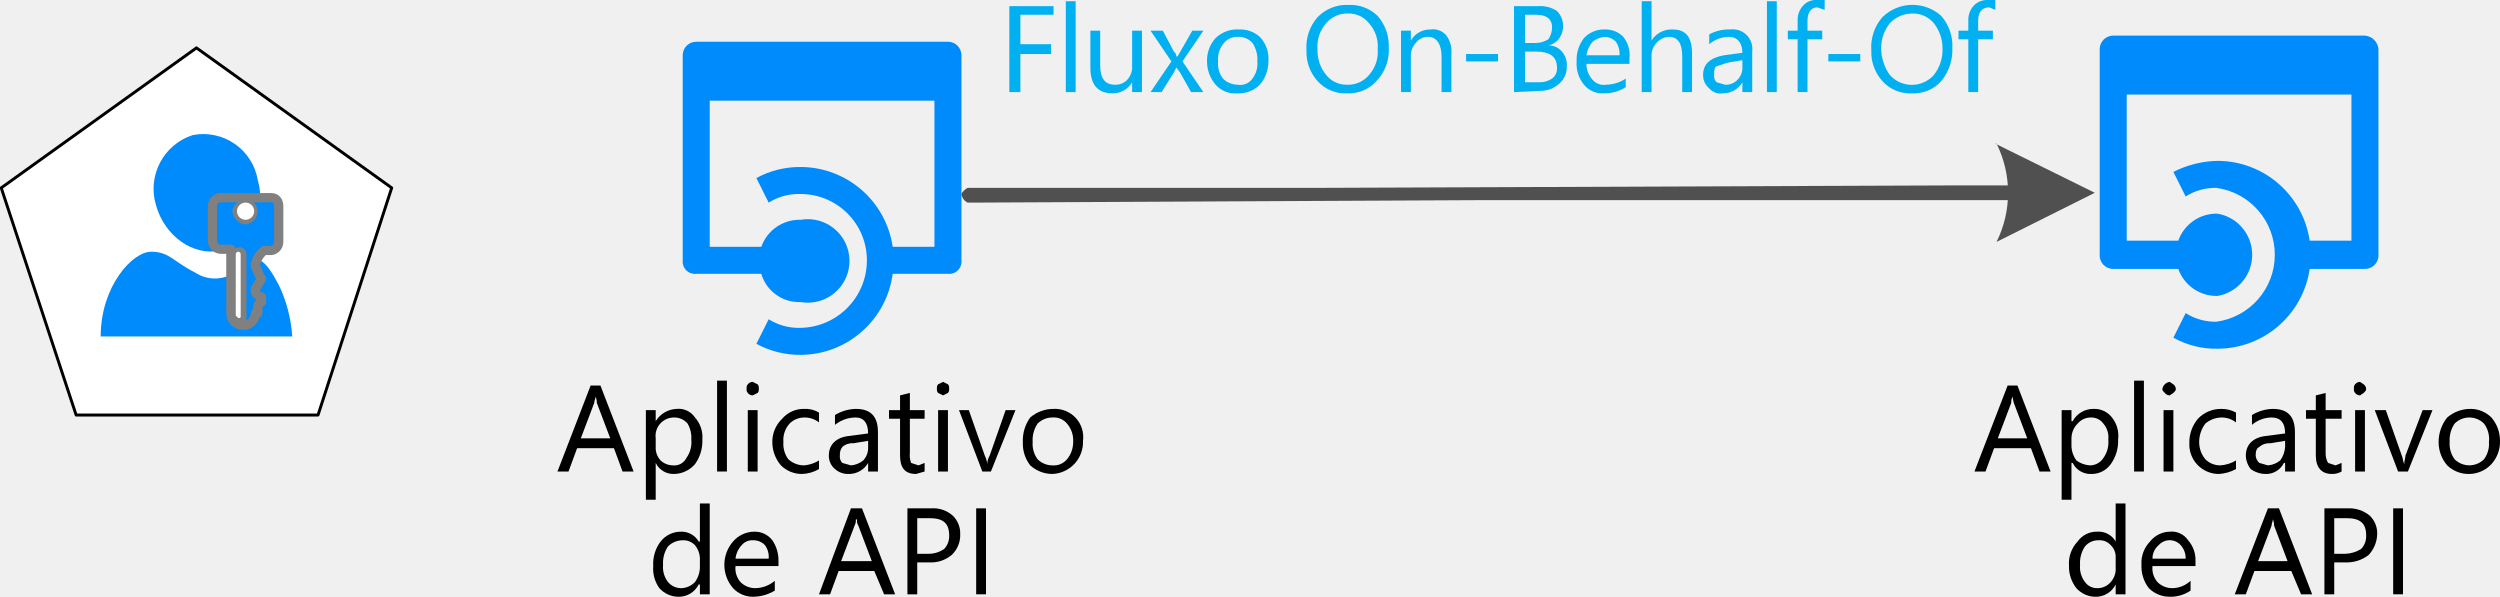
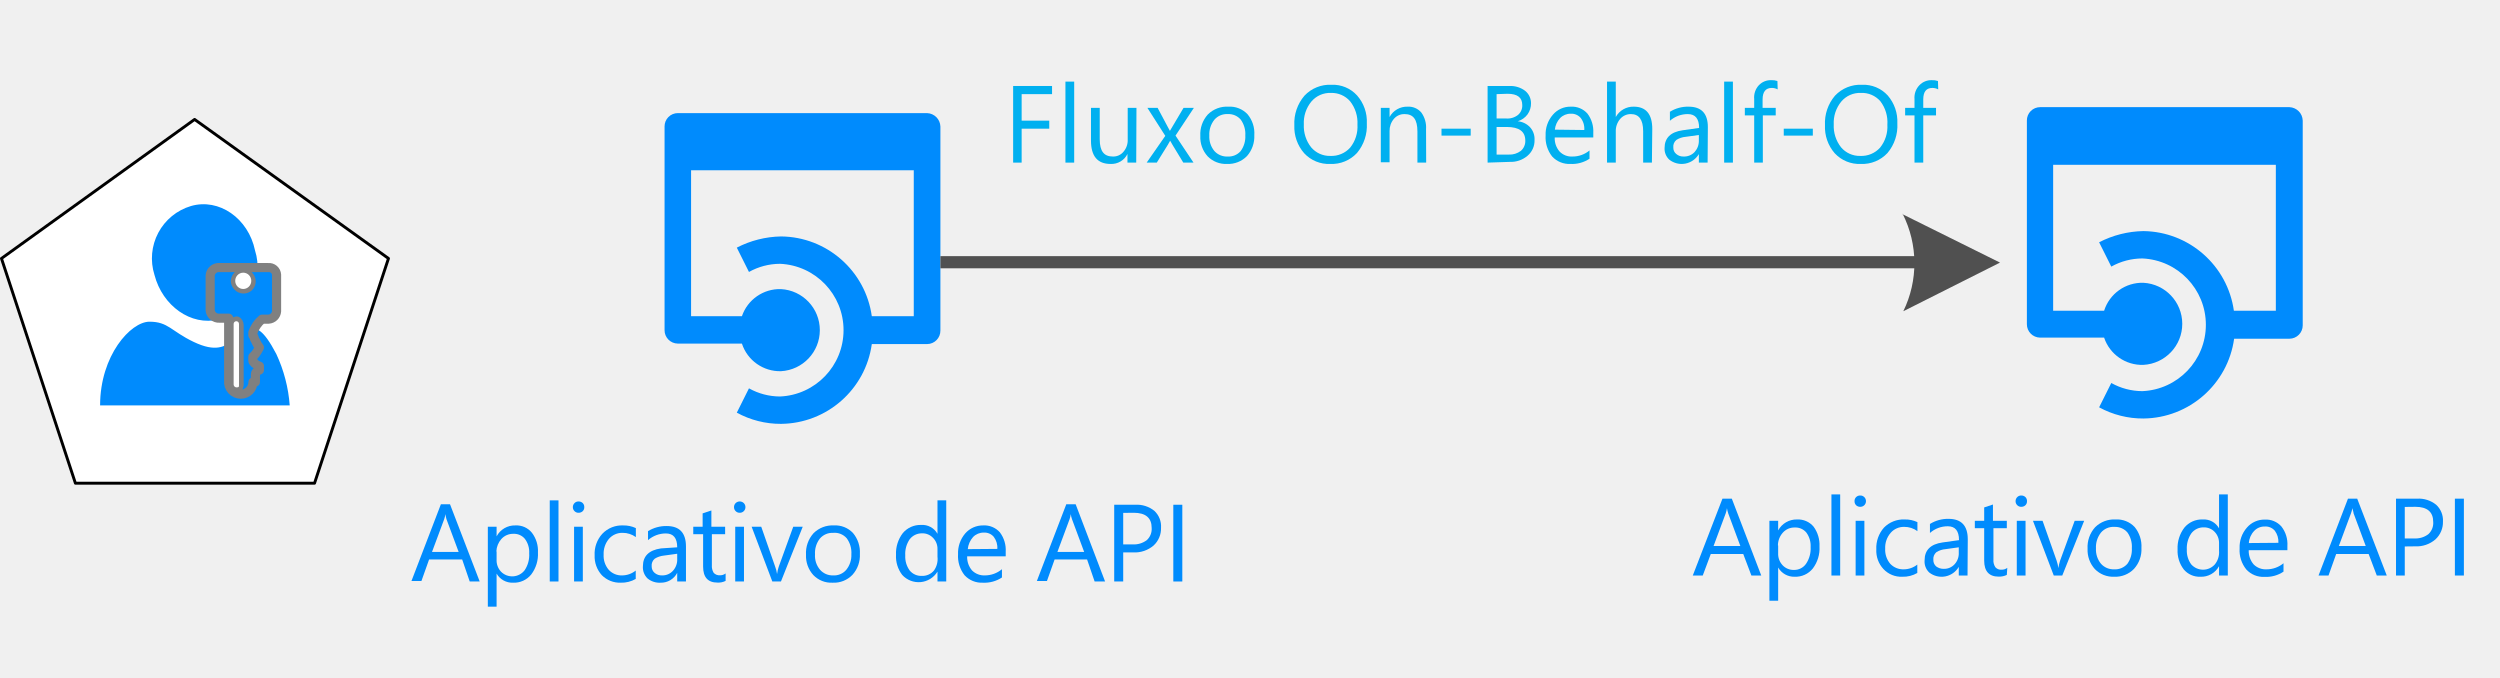
- <svg xmlns="http://www.w3.org/2000/svg" viewBox="0 0 203.6 48.6">
-   <path d="M16,9.8.1,21.2,6.2,39.7H25.9l6-18.5Z" transform="translate(0 -5.9)" fill="#fff" stroke="#000" stroke-linecap="round" stroke-linejoin="round" stroke-width="0.24" />
-   <path d="M15.7,16.9a4.6,4.6,0,0,0-3,5.7c.7,2.5,3,4.2,5.3,3.7a4.6,4.6,0,0,0,3-5.7A4.5,4.5,0,0,0,15.7,16.9Z" transform="translate(0 -5.9)" fill="#008bfd" />
-   <path d="M20.6,27c-.4,0-.8.7-1.5,1.1a2.9,2.9,0,0,1-3.2,0c-1.8-.9-2.1-1.7-3.6-1.7s-4.1,2.8-4.1,6.9H23.8a11.4,11.4,0,0,0-1.1-4.2C21.6,27,21.1,27,20.6,27Z" transform="translate(0 -5.9)" fill="#008bfd" />
-   <path d="M22.1,22H17.9a.7.7,0,0,0-.6.7v2.8a.7.7,0,0,0,.7.7h.8v5.1a1,1,0,0,0,1,1.1,1,1,0,0,0,1-1H21v-.6c0-.2.3-.3.3-.3v-.4c-.3-.1-.5-.3-.5-.4v-.3l.2-.3.3-.5A1.6,1.6,0,0,1,21,28c-.1-.1-.1-.3-.2-.4v-.2a2.2,2.2,0,0,1,.7-1.1h.6a.7.7,0,0,0,.6-.7V22.7C22.7,22.3,22.5,22,22.1,22Zm-2.4,9.5c0,.3,0,.4-.2.4s-.3-.2-.3-.4V26.7a.3.3,0,0,1,.3-.3c.2,0,.2.2.2.3Zm.3-7.7a.8.8,0,0,1-.7-.7c0-.3.4-.6.7-.6a.6.6,0,0,1,.6.6A.7.7,0,0,1,20,23.8Z" transform="translate(0 -5.9)" fill="#008bfd" stroke="gray" stroke-linecap="round" stroke-linejoin="round" stroke-width="0.75" />
-   <path d="M19.4,31.8l-.2-.2v-5a.2.2,0,1,1,.4,0v5.1C19.6,31.8,19.5,31.8,19.4,31.8Z" transform="translate(0 -5.9)" fill="#fff" />
-   <ellipse cx="20" cy="17.2" rx="0.7" ry="0.7" fill="#fff" />
-   <path d="M77.2,9.3H56.7a1.1,1.1,0,0,0-1.1,1.1V27.1a1,1,0,0,0,1.1,1.1H62a3.2,3.2,0,0,0,3.2,2.3,3.4,3.4,0,1,0,0-6.7A3.3,3.3,0,0,0,62,26H57.8V14.1H76.1V26H72.7a7.6,7.6,0,0,0-7.5-6.5,7.4,7.4,0,0,0-3.6.9l1,2a4.6,4.6,0,0,1,2.6-.7,5.4,5.4,0,0,1,5.4,5.4,5.5,5.5,0,0,1-5.4,5.5,4.6,4.6,0,0,1-2.6-.7l-1,2a7.4,7.4,0,0,0,3.6.9,7.6,7.6,0,0,0,7.5-6.6h4.5a1,1,0,0,0,1.1-1.1V10.4A1.1,1.1,0,0,0,77.2,9.3Z" transform="translate(0 -5.9)" fill="#008bfd" />
-   <path d="M192.6,8.8H172.1A1.1,1.1,0,0,0,171,9.9V26.6a1.1,1.1,0,0,0,1.1,1.2h5.3a3.3,3.3,0,0,0,3.2,2.2,3.4,3.4,0,0,0,0-6.7,3.3,3.3,0,0,0-3.2,2.2h-4.2V13.6h18.3V25.5h-3.4a7.6,7.6,0,0,0-7.5-6.5,8.3,8.3,0,0,0-3.6.9l1,2a4.5,4.5,0,0,1,2.5-.7,5.5,5.5,0,0,1,0,10.9,4.5,4.5,0,0,1-2.5-.7l-1,2a7.1,7.1,0,0,0,3.6.9,7.6,7.6,0,0,0,7.5-6.5h4.5a1.1,1.1,0,0,0,1.1-1.2V9.9A1.2,1.2,0,0,0,192.6,8.8Z" transform="translate(0 -5.9)" fill="#008bfd" />
-   <path d="M162.5,17.6l8.1,4-8,4a9,9,0,0,0,0-8" transform="translate(0 -5.9)" fill="#505050" />
-   <path d="M163.5,21.6" transform="translate(0 -5.9)" fill="#505050" />
-   <path d="M85.8,7.1H83.1V9.5h2.5v.8H83.1v3.1h-.9v-7h3.6Z" transform="translate(0 -5.9)" fill="#00b0f0" />
-   <path d="M87.6,13.4h-.8V6h.8Z" transform="translate(0 -5.9)" fill="#00b0f0" />
-   <path d="M93,13.4h-.8v-.8h0a1.8,1.8,0,0,1-1.6.9q-1.8,0-1.8-2.1v-3h.8v2.8c0,1.1.4,1.6,1.2,1.6a1.3,1.3,0,0,0,1-.4,1.5,1.5,0,0,0,.4-1.1V8.4H93Z" transform="translate(0 -5.9)" fill="#00b0f0" />
-   <path d="M98,8.4l-1.7,2.5L98,13.4H97l-.9-1.6-.3-.4h0l-.2.4-1,1.6h-.9l1.7-2.5L93.7,8.4h1l.9,1.7a.5.5,0,0,1,.2.4h.1l1.2-2.1Z" transform="translate(0 -5.9)" fill="#00b0f0" />
-   <path d="M100.8,13.5a2.1,2.1,0,0,1-1.8-.7,2.9,2.9,0,0,1-.7-1.9A2.7,2.7,0,0,1,99,9a2.5,2.5,0,0,1,1.9-.7,2.4,2.4,0,0,1,1.7.6,2.6,2.6,0,0,1,.7,2,2.9,2.9,0,0,1-.7,1.9A2.4,2.4,0,0,1,100.8,13.5Zm0-4.6a1.4,1.4,0,0,0-1.2.6,2,2,0,0,0-.4,1.4,2,2,0,0,0,.4,1.4,1.7,1.7,0,0,0,1.2.5,1.2,1.2,0,0,0,1.2-.5,2,2,0,0,0,.4-1.4,2.4,2.4,0,0,0-.4-1.5A1.5,1.5,0,0,0,100.8,8.9Z" transform="translate(0 -5.9)" fill="#00b0f0" />
-   <path d="M109.7,13.5a3,3,0,0,1-2.4-1,3.5,3.5,0,0,1-.9-2.5,3.7,3.7,0,0,1,.9-2.7,3.3,3.3,0,0,1,2.5-1,3.2,3.2,0,0,1,2.4.9,3.7,3.7,0,0,1,.9,2.6,3.6,3.6,0,0,1-1,2.7A3,3,0,0,1,109.7,13.5Zm.1-6.5a2.2,2.2,0,0,0-1.8.8,2.8,2.8,0,0,0-.7,2.1A3.1,3.1,0,0,0,108,12a2.1,2.1,0,0,0,1.7.8,2.2,2.2,0,0,0,1.8-.8,2.8,2.8,0,0,0,.7-2.1,2.8,2.8,0,0,0-.7-2.1A2.1,2.1,0,0,0,109.8,7Z" transform="translate(0 -5.9)" fill="#00b0f0" />
-   <path d="M118.2,13.4h-.8V10.5c0-1-.4-1.6-1.1-1.6a1.2,1.2,0,0,0-1,.5,1.5,1.5,0,0,0-.4,1.1v2.9h-.8v-5h.8v.8h0a1.8,1.8,0,0,1,1.6-.9,1.4,1.4,0,0,1,1.3.5,2.2,2.2,0,0,1,.4,1.5Z" transform="translate(0 -5.9)" fill="#00b0f0" />
-   <path d="M122,10.9h-2.6v-.6H122Z" transform="translate(0 -5.9)" fill="#00b0f0" />
-   <path d="M123.3,13.4v-7h2a2.4,2.4,0,0,1,1.5.4,1.7,1.7,0,0,1,.5,1.2,1.7,1.7,0,0,1-.3,1,1.5,1.5,0,0,1-.9.6h0a1.4,1.4,0,0,1,1.1.5,1.6,1.6,0,0,1,.4,1.2,1.8,1.8,0,0,1-.6,1.4,2.3,2.3,0,0,1-1.6.6Zm.9-6.3V9.4h.8a2,2,0,0,0,1.1-.3,1.7,1.7,0,0,0,.3-1c0-.6-.4-1-1.3-1Zm0,3v2.5h1.1a1.8,1.8,0,0,0,1.1-.3,1,1,0,0,0,.4-.9c0-.9-.6-1.3-1.7-1.3Z" transform="translate(0 -5.9)" fill="#00b0f0" />
-   <path d="M132.7,11.1h-3.5a1.9,1.9,0,0,0,.5,1.3,1.2,1.2,0,0,0,1.1.4,3,3,0,0,0,1.6-.5V13a3.2,3.2,0,0,1-1.8.5,1.9,1.9,0,0,1-1.6-.7,2.7,2.7,0,0,1-.6-1.9A2.9,2.9,0,0,1,129,9a2.2,2.2,0,0,1,1.7-.7,2,2,0,0,1,1.5.6,2.4,2.4,0,0,1,.5,1.8Zm-.8-.7a1.8,1.8,0,0,0-.3-1.1,1.3,1.3,0,0,0-.9-.4,1.8,1.8,0,0,0-1,.4,2.2,2.2,0,0,0-.5,1.1Z" transform="translate(0 -5.9)" fill="#00b0f0" />
-   <path d="M137.8,13.4H137V10.5c0-1-.3-1.6-1.1-1.6a1.4,1.4,0,0,0-1,.5,1.5,1.5,0,0,0-.4,1.1v2.9h-.8V6h.8V9.2h0a1.9,1.9,0,0,1,1.7-.9c1.1,0,1.6.6,1.6,2Z" transform="translate(0 -5.9)" fill="#00b0f0" />
-   <path d="M142.7,13.4h-.8v-.8h0a1.8,1.8,0,0,1-1.6.9,1.2,1.2,0,0,1-1.1-.4,1.4,1.4,0,0,1-.5-1.1c0-.9.6-1.4,1.7-1.6l1.5-.2c0-.8-.4-1.3-1.1-1.3a2.5,2.5,0,0,0-1.6.6V8.7a3.3,3.3,0,0,1,1.7-.4,1.6,1.6,0,0,1,1.8,1.8Zm-.8-2.6-1.2.2-.9.3c-.2.1-.2.4-.2.7a.7.7,0,0,0,.2.6l.7.2a1.3,1.3,0,0,0,1-.4,1.4,1.4,0,0,0,.4-1.1Z" transform="translate(0 -5.9)" fill="#00b0f0" />
-   <path d="M144.7,13.4h-.8V6h.8Z" transform="translate(0 -5.9)" fill="#00b0f0" />
-   <path d="M148.6,6.7l-.6-.2c-.5,0-.8.4-.8,1.1v.8h1.2v.7h-1.2v4.3h-.8V9.1h-.8V8.4h.8V7.6a1.7,1.7,0,0,1,.5-1.3,1.4,1.4,0,0,1,1.1-.4h.6Z" transform="translate(0 -5.9)" fill="#00b0f0" />
-   <path d="M151.5,10.9h-2.6v-.6h2.6Z" transform="translate(0 -5.9)" fill="#00b0f0" />
-   <path d="M155.7,13.5a3,3,0,0,1-2.4-1,3.5,3.5,0,0,1-.9-2.5,3.7,3.7,0,0,1,.9-2.7,3.5,3.5,0,0,1,4.8-.1,3.7,3.7,0,0,1,.9,2.6,4,4,0,0,1-.9,2.7A3,3,0,0,1,155.7,13.5Zm0-6.5a2.5,2.5,0,0,0-1.8.8,3.3,3.3,0,0,0-.7,2.1,3.8,3.8,0,0,0,.7,2.1,2.4,2.4,0,0,0,3.6,0,3.3,3.3,0,0,0,.7-2.1,3.3,3.3,0,0,0-.7-2.1A2.2,2.2,0,0,0,155.7,7Z" transform="translate(0 -5.9)" fill="#00b0f0" />
-   <path d="M162.5,6.7l-.5-.2c-.6,0-.9.4-.9,1.1v.8h1.2v.7h-1.2v4.3h-.8V9.1h-.8V8.4h.8V7.6a1.7,1.7,0,0,1,.5-1.3,1.5,1.5,0,0,1,1.1-.4h.6Z" transform="translate(0 -5.9)" fill="#00b0f0" />
-   <path d="M51.6,44.3h-.9L50,42.4H47l-.7,1.9h-.9l2.7-7h.8Zm-1.9-2.7-1.1-2.9a1.1,1.1,0,0,0-.1-.5h0c0,.2-.1.3-.1.5l-1.1,2.9Z" transform="translate(0 -5.9)" />
-   <path d="M53.4,43.6h0v3h-.8V39.3h.8v.9h0a2.1,2.1,0,0,1,1.7-1,1.6,1.6,0,0,1,1.5.7,2.4,2.4,0,0,1,.6,1.8,3.2,3.2,0,0,1-.6,2,2.3,2.3,0,0,1-1.7.8A1.6,1.6,0,0,1,53.4,43.6Zm0-2v.7a1.5,1.5,0,0,0,.4,1.1,1.5,1.5,0,0,0,1,.4,1.1,1.1,0,0,0,1.1-.6,2.2,2.2,0,0,0,.4-1.5,2.3,2.3,0,0,0-.3-1.3,1.4,1.4,0,0,0-1.1-.5,1.5,1.5,0,0,0-1.5,1.7Z" transform="translate(0 -5.9)" />
-   <path d="M59.2,44.3h-.8V36.9h.8Z" transform="translate(0 -5.9)" />
-   <path d="M61.3,38.1a.5.5,0,0,1-.4-.2.4.4,0,0,1-.1-.3c0-.2,0-.3.1-.4a.5.5,0,0,1,.4-.2l.4.2c.1.1.1.2.1.4a.4.4,0,0,1-.1.3Zm.4,6.2h-.8v-5h.8Z" transform="translate(0 -5.9)" />
-   <path d="M66.7,44.1a2.9,2.9,0,0,1-1.4.4,2.4,2.4,0,0,1-1.7-.7,2.9,2.9,0,0,1-.7-1.8,2.6,2.6,0,0,1,.8-2,2.3,2.3,0,0,1,1.8-.8,2.1,2.1,0,0,1,1.2.3v.8a1.9,1.9,0,0,0-1.2-.4,1.7,1.7,0,0,0-1.2.5,2,2,0,0,0-.5,1.5,2.1,2.1,0,0,0,.4,1.4,1.9,1.9,0,0,0,1.3.5,2.8,2.8,0,0,0,1.2-.4Z" transform="translate(0 -5.9)" />
-   <path d="M71.5,44.3h-.8v-.7h0a1.8,1.8,0,0,1-1.6.9,1.6,1.6,0,0,1-1.1-.4,1.4,1.4,0,0,1-.5-1.1c0-.9.6-1.5,1.7-1.6l1.5-.2c0-.9-.4-1.3-1-1.3a2.7,2.7,0,0,0-1.7.6v-.8a3.4,3.4,0,0,1,1.7-.5c1.2,0,1.8.6,1.8,1.9Zm-.8-2.5-1.2.2a1.2,1.2,0,0,0-.9.3,1,1,0,0,0-.2.7.7.7,0,0,0,.2.6l.7.2a1.8,1.8,0,0,0,1-.4,1.5,1.5,0,0,0,.4-1.1Z" transform="translate(0 -5.9)" />
-   <path d="M75.3,44.3l-.7.2c-.9,0-1.3-.5-1.3-1.5V40h-.9v-.7h.9V38.1l.8-.2v1.4h1.2V40H74.1v2.8a1.7,1.7,0,0,0,.1.8l.6.2.5-.2Z" transform="translate(0 -5.9)" />
-   <path d="M76.8,38.1l-.4-.2a.4.4,0,0,1-.1-.3c0-.2,0-.3.1-.4l.4-.2.4.2c.1.1.1.2.1.4a.4.4,0,0,1-.1.3Zm.4,6.2h-.8v-5h.8Z" transform="translate(0 -5.9)" />
-   <path d="M82.7,39.3l-2,5H80l-1.9-5h.8L80.2,43a1.9,1.9,0,0,1,.2.7h0a1.4,1.4,0,0,1,.2-.7l1.3-3.7Z" transform="translate(0 -5.9)" />
-   <path d="M85.7,44.5a2.7,2.7,0,0,1-1.8-.7,2.9,2.9,0,0,1-.6-1.9,3.2,3.2,0,0,1,.6-2,2.9,2.9,0,0,1,1.9-.7,2.3,2.3,0,0,1,2.4,2.6,2.6,2.6,0,0,1-2.5,2.7Zm0-4.6a1.7,1.7,0,0,0-1.2.5,2.4,2.4,0,0,0-.4,1.5,2.1,2.1,0,0,0,.4,1.4,1.7,1.7,0,0,0,1.2.5,1.4,1.4,0,0,0,1.2-.5,2.2,2.2,0,0,0,.5-1.4,2.1,2.1,0,0,0-.5-1.5A1.4,1.4,0,0,0,85.7,39.9Z" transform="translate(0 -5.9)" />
-   <path d="M57.8,54.3H57v-.8h-.1a1.8,1.8,0,0,1-1.7,1,2.1,2.1,0,0,1-1.5-.7,2.7,2.7,0,0,1-.5-1.8,3,3,0,0,1,.6-2,2.1,2.1,0,0,1,1.7-.8,1.6,1.6,0,0,1,1.4.8H57V46.9h.8ZM57,52.1v-.8a1.8,1.8,0,0,0-.4-1,1.3,1.3,0,0,0-1-.4,1.7,1.7,0,0,0-1.2.5,2.4,2.4,0,0,0-.4,1.5,2,2,0,0,0,.4,1.4,1.4,1.4,0,0,0,1.1.5,1.6,1.6,0,0,0,1.1-.5A2.1,2.1,0,0,0,57,52.1Z" transform="translate(0 -5.9)" />
-   <path d="M63.4,52H59.9a1.7,1.7,0,0,0,.4,1.3,1.7,1.7,0,0,0,1.2.5,2.5,2.5,0,0,0,1.6-.6V54a3.5,3.5,0,0,1-1.8.5,2.2,2.2,0,0,1-1.6-.7,2.9,2.9,0,0,1,0-3.8,2.3,2.3,0,0,1,1.7-.8,1.8,1.8,0,0,1,1.5.7,2.9,2.9,0,0,1,.5,1.7Zm-.8-.6a1.6,1.6,0,0,0-.3-1.1,1.3,1.3,0,0,0-1-.4,1.1,1.1,0,0,0-.9.4,1.9,1.9,0,0,0-.5,1.1Z" transform="translate(0 -5.9)" />
-   <path d="M72.9,54.3H72l-.8-1.9H68.3l-.7,1.9h-.9l2.6-7h.9ZM71,51.6l-1.1-2.9a.7.7,0,0,1-.1-.5h-.1a.9.9,0,0,1-.1.5l-1.1,2.9Z" transform="translate(0 -5.9)" />
-   <path d="M74.7,51.7v2.6h-.8v-7h1.9a2.4,2.4,0,0,1,1.8.6,2,2,0,0,1,.6,1.5,2.2,2.2,0,0,1-.7,1.7,2.6,2.6,0,0,1-1.8.6Zm0-3.6V51h.9a2.2,2.2,0,0,0,1.3-.4,1.5,1.5,0,0,0,.4-1.1c0-1-.5-1.4-1.6-1.4Z" transform="translate(0 -5.9)" />
-   <path d="M80.3,54.3h-.8v-7h.8Z" transform="translate(0 -5.9)" />
-   <path d="M167,44.3h-.9l-.7-1.9h-3l-.7,1.9h-.9l2.7-7h.8Zm-1.9-2.7L164,38.7a4.3,4.3,0,0,1-.1-.5h0a.9.9,0,0,0-.1.5l-1.1,2.9Z" transform="translate(0 -5.9)" />
-   <path d="M168.8,43.6h-.1v3h-.8V39.3h.8v.9h.1a1.9,1.9,0,0,1,1.7-1,1.8,1.8,0,0,1,1.5.7,2.4,2.4,0,0,1,.5,1.8,3.2,3.2,0,0,1-.6,2,1.9,1.9,0,0,1-1.6.8A1.6,1.6,0,0,1,168.8,43.6Zm-.1-2v.7a2.1,2.1,0,0,0,.4,1.1,2.1,2.1,0,0,0,1.1.4,1.3,1.3,0,0,0,1.1-.6,2.2,2.2,0,0,0,.4-1.5,1.7,1.7,0,0,0-.4-1.3,1.2,1.2,0,0,0-1-.5,1.4,1.4,0,0,0-1.1.5A1.7,1.7,0,0,0,168.7,41.6Z" transform="translate(0 -5.9)" />
-   <path d="M174.6,44.3h-.8V36.9h.8Z" transform="translate(0 -5.9)" />
-   <path d="M176.7,38.1a.5.5,0,0,1-.4-.2c-.1-.1-.2-.2-.2-.3a.7.7,0,0,1,.6-.6l.3.2a.5.5,0,0,1,.2.4c0,.1-.1.2-.2.3Zm.3,6.2h-.8v-5h.8Z" transform="translate(0 -5.9)" />
-   <path d="M182.1,44.1a3.3,3.3,0,0,1-1.4.4,2.4,2.4,0,0,1-2.4-2.5,3,3,0,0,1,.7-2,2.6,2.6,0,0,1,1.9-.8,2.4,2.4,0,0,1,1.2.3v.8a1.9,1.9,0,0,0-1.2-.4,2.1,2.1,0,0,0-1.3.5,2.5,2.5,0,0,0-.5,1.5,2.2,2.2,0,0,0,.5,1.4,1.7,1.7,0,0,0,1.2.5,2.8,2.8,0,0,0,1.3-.4Z" transform="translate(0 -5.9)" />
-   <path d="M186.9,44.3h-.8v-.7H186a1.6,1.6,0,0,1-1.5.9,2.1,2.1,0,0,1-1.2-.4,1.8,1.8,0,0,1-.4-1.1c0-.9.6-1.5,1.7-1.6l1.5-.2c0-.9-.4-1.3-1.1-1.3a2.5,2.5,0,0,0-1.6.6v-.8a3.4,3.4,0,0,1,1.7-.5c1.2,0,1.8.6,1.8,1.9Zm-.8-2.5-1.2.2a1.2,1.2,0,0,0-.9.3c-.2.1-.3.3-.3.7a.9.9,0,0,0,.3.6l.7.2a1.8,1.8,0,0,0,1-.4,2.1,2.1,0,0,0,.4-1.1Z" transform="translate(0 -5.9)" />
-   <path d="M190.7,44.3a1.5,1.5,0,0,1-.8.2c-.8,0-1.3-.5-1.3-1.5V40h-.8v-.7h.8V38.1l.8-.2v1.4h1.3V40h-1.3v2.8a1.5,1.5,0,0,0,.2.8l.6.2.5-.2Z" transform="translate(0 -5.9)" />
-   <path d="M192.2,38.1a.5.5,0,0,1-.4-.2.4.4,0,0,1-.1-.3c0-.2,0-.3.1-.4a.5.5,0,0,1,.4-.2l.3.2a.5.5,0,0,1,.2.4c0,.1-.1.2-.2.3Zm.4,6.2h-.8v-5h.8Z" transform="translate(0 -5.9)" />
-   <path d="M198.1,39.3l-2,5h-.8l-1.9-5h.9l1.3,3.7c.1.2.1.5.2.7h0c0-.3.1-.5.1-.7l1.4-3.7Z" transform="translate(0 -5.9)" />
-   <path d="M201.1,44.5a2.5,2.5,0,0,1-1.8-.7,2.9,2.9,0,0,1-.7-1.9,3.2,3.2,0,0,1,.7-2,2.9,2.9,0,0,1,1.9-.7,2.4,2.4,0,0,1,1.7.7,2.9,2.9,0,0,1,.7,1.9,2.7,2.7,0,0,1-.7,1.9A2.5,2.5,0,0,1,201.1,44.5Zm0-4.6a1.7,1.7,0,0,0-1.2.5,2.4,2.4,0,0,0-.4,1.5,2.1,2.1,0,0,0,.4,1.4,1.7,1.7,0,0,0,2.4,0,2.1,2.1,0,0,0,.4-1.4,2.1,2.1,0,0,0-.4-1.5A1.7,1.7,0,0,0,201.1,39.9Z" transform="translate(0 -5.9)" />
-   <path d="M173.1,54.3h-.8v-.8h0a1.8,1.8,0,0,1-1.7,1,2.1,2.1,0,0,1-1.5-.7,2.8,2.8,0,0,1-.6-1.8,2.6,2.6,0,0,1,.7-2,1.9,1.9,0,0,1,1.6-.8,1.6,1.6,0,0,1,1.5.8h0V46.9h.8Zm-.8-2.2v-.8a1.3,1.3,0,0,0-.4-1,1.2,1.2,0,0,0-1-.4,1.4,1.4,0,0,0-1.1.5,2.4,2.4,0,0,0-.4,1.5,2,2,0,0,0,.4,1.4,1.2,1.2,0,0,0,1,.5,1.4,1.4,0,0,0,1.1-.5A1.6,1.6,0,0,0,172.3,52.1Z" transform="translate(0 -5.9)" />
-   <path d="M178.8,52h-3.5a1.7,1.7,0,0,0,.4,1.3,1.7,1.7,0,0,0,1.2.5,2.2,2.2,0,0,0,1.5-.6V54a2.9,2.9,0,0,1-1.7.5,2.4,2.4,0,0,1-1.7-.7,2.9,2.9,0,0,1-.6-1.9,2.5,2.5,0,0,1,.7-1.9,2.1,2.1,0,0,1,1.6-.8,1.6,1.6,0,0,1,1.5.7,2.4,2.4,0,0,1,.6,1.7Zm-.8-.6a1.6,1.6,0,0,0-.4-1.1,1.2,1.2,0,0,0-1.8,0,1.4,1.4,0,0,0-.5,1.1Z" transform="translate(0 -5.9)" />
-   <path d="M188.3,54.3h-.9l-.8-1.9h-3l-.7,1.9H182l2.7-7h.9Zm-2-2.7-1.1-2.9a1.1,1.1,0,0,0-.1-.5h0c0,.2-.1.3-.1.5l-1.1,2.9Z" transform="translate(0 -5.9)" />
-   <path d="M190.1,51.7v2.6h-.8v-7h1.9a2.6,2.6,0,0,1,1.8.6,2,2,0,0,1,.6,1.5,2.6,2.6,0,0,1-.7,1.7,2.9,2.9,0,0,1-1.9.6Zm0-3.6V51h.9a2.5,2.5,0,0,0,1.3-.4,1.5,1.5,0,0,0,.4-1.1c0-1-.5-1.4-1.6-1.4Z" transform="translate(0 -5.9)" />
-   <path d="M195.7,54.3h-.8v-7h.8Z" transform="translate(0 -5.9)" />
-   <path d="M167,21h-8.2l-51.5.2H78.8c-.2.1-.5.4-.5.5a.9.9,0,0,0,.5.7h.7l40.9-.2H167Z" transform="translate(0 -5.9)" fill="#505050" />
+ <svg xmlns="http://www.w3.org/2000/svg" id="svg95" viewBox="0 0 205.55 55.68">
+   <defs>
+     <style>
+       .cls-1, .cls-4 {
+         fill: #fff;
+       }
+ 
+       .cls-1 {
+         stroke: #000;
+         stroke-width: 0.24px;
+       }
+ 
+       .cls-1, .cls-3 {
+         stroke-linecap: round;
+         stroke-linejoin: round;
+       }
+ 
+       .cls-2, .cls-3 {
+         fill: #008bfd;
+       }
+ 
+       .cls-3 {
+         stroke: gray;
+         stroke-width: 0.75px;
+       }
+ 
+       .cls-5 {
+         isolation: isolate;
+       }
+ 
+       .cls-6 {
+         fill: #00b0f0;
+       }
+ 
+       .cls-7 {
+         fill: #505050;
+       }
+ 
+       .cls-8 {
+         fill: none;
+         stroke: #505050;
+         stroke-miterlimit: 10;
+       }
+     </style>
+   </defs>
+   <g id="shape1000-1">
+     <path id="path15" class="cls-1" d="M16,9.82.12,21.25,6.2,39.73H25.86l6.08-18.48Z" />
+   </g>
+   <g id="group1216-3">
+     <g id="group1217-4">
+       <g id="group1218-5">
+         <g id="group1219-6">
+           <g id="shape1220-7">
+             <path id="path28" class="cls-2" d="M15.7,16.94a4.49,4.49,0,0,0-3,5.66c.66,2.55,3,4.22,5.27,3.67a4.5,4.5,0,0,0,3-5.67C20.42,17.94,18,16.27,15.7,16.94Z" />
+           </g>
+         </g>
+         <g id="group1221-9">
+           <g id="shape1222-10">
+             <path id="path36" class="cls-2" d="M20.64,27c-.44,0-.88.78-1.54,1.11s-1.32.89-3.18,0-2.09-1.66-3.63-1.66-4.06,2.77-4.06,6.88H23.82a12.09,12.09,0,0,0-1.1-4.22C21.62,27,21.08,27,20.64,27Z" />
+           </g>
+         </g>
+       </g>
+     </g>
+     <g id="group1223-12">
+       <g id="shape1224-13">
+         <path id="path46" class="cls-3" d="M22.05,22H17.93a.71.71,0,0,0-.65.66v2.85a.72.72,0,0,0,.76.65h.76v5.15a1,1,0,0,0,1,1.1,1,1,0,0,0,1-1H21v-.65c0-.22.33-.33.33-.33v-.33c-.33-.11-.54-.33-.54-.44v-.33l.21-.22a3.55,3.55,0,0,0,.33-.54A2.4,2.4,0,0,1,21,28c-.1-.11-.1-.33-.21-.44v-.22a2.51,2.51,0,0,1,.76-1.1h.54a.7.7,0,0,0,.65-.65v-3A.63.63,0,0,0,22.05,22Zm-2.39,9.53c0,.22,0,.33-.21.33s-.22-.22-.22-.33V26.72c0-.22.11-.33.22-.33s.21.22.21.33ZM20,23.76a.69.69,0,0,1-.65-.65.7.7,0,0,1,.65-.66.71.71,0,0,1,.65.66A.62.62,0,0,1,20,23.76Z" />
+       </g>
+       <g id="shape1225-15">
+         <path id="path51" class="cls-4" d="M19.43,31.85a.24.24,0,0,1-.22-.22v-5a.22.22,0,0,1,.44,0v5.11C19.65,31.85,19.54,31.85,19.43,31.85Z" />
+       </g>
+       <g id="shape1226-17">
+         <ellipse id="ellipse56" class="cls-4" cx="20" cy="23.09" rx="0.66" ry="0.67" />
+       </g>
+     </g>
+   </g>
+   <path id="path65" class="cls-2" d="M188.24,8.81h-20.5a1.09,1.09,0,0,0-1.09,1.1V26.65a1.1,1.1,0,0,0,1.09,1.11H173A3.29,3.29,0,0,0,176.23,30a3.38,3.38,0,0,0,0-6.75A3.29,3.29,0,0,0,173,25.55h-4.19v-12h18.31v12h-3.45A7.61,7.61,0,0,0,176.23,19a8.25,8.25,0,0,0-3.64.92l1,2a5.27,5.27,0,0,1,2.55-.67,5.46,5.46,0,0,1,0,10.91,5.27,5.27,0,0,1-2.55-.67l-1,2a7.51,7.51,0,0,0,3.64.92,7.61,7.61,0,0,0,7.46-6.56h4.55a1.1,1.1,0,0,0,1.09-1.11V9.91A1.14,1.14,0,0,0,188.24,8.81Z" />
+   <g id="text67" class="cls-5">
+     <path class="cls-2" d="M144.81,47.32H144l-.67-1.77h-2.67L140,47.32h-.82L141.62,41h.77Zm-1.72-2.43-1-2.69a2.61,2.61,0,0,1-.1-.42h0a2.17,2.17,0,0,1-.1.42l-1,2.69Z" />
+     <path class="cls-2" d="M146.2,46.66h0v2.73h-.72V42.82h.72v.79h0a1.72,1.72,0,0,1,1.56-.9,1.66,1.66,0,0,1,1.36.6,2.56,2.56,0,0,1,.48,1.62,2.75,2.75,0,0,1-.55,1.81,1.82,1.82,0,0,1-1.5.68A1.51,1.51,0,0,1,146.2,46.66Zm0-1.81v.63a1.36,1.36,0,0,0,.37,1,1.23,1.23,0,0,0,.92.38,1.18,1.18,0,0,0,1-.5,2.25,2.25,0,0,0,.38-1.39,1.84,1.84,0,0,0-.35-1.18,1.16,1.16,0,0,0-.94-.42,1.27,1.27,0,0,0-1,.43A1.59,1.59,0,0,0,146.18,44.85Z" />
+     <path class="cls-2" d="M151.3,47.32h-.72V40.65h.72Z" />
+     <path class="cls-2" d="M152.94,41.67a.46.46,0,0,1-.33-.13.44.44,0,0,1-.13-.33.45.45,0,0,1,.13-.34.46.46,0,0,1,.33-.13.45.45,0,0,1,.34.13.46.46,0,0,1,.14.34.46.46,0,0,1-.48.46Zm.35,5.65h-.72v-4.5h.72Z" />
+     <path class="cls-2" d="M157.64,47.11a2.29,2.29,0,0,1-1.23.31,2,2,0,0,1-1.55-.63,2.21,2.21,0,0,1-.59-1.62,2.52,2.52,0,0,1,.63-1.79,2.24,2.24,0,0,1,1.7-.67,2.32,2.32,0,0,1,1.05.22v.74a1.78,1.78,0,0,0-1.07-.35,1.43,1.43,0,0,0-1.13.49,1.85,1.85,0,0,0-.45,1.3,1.78,1.78,0,0,0,.42,1.25,1.45,1.45,0,0,0,1.11.45,1.79,1.79,0,0,0,1.11-.39Z" />
+     <path class="cls-2" d="M161.77,47.32h-.72v-.71h0a1.64,1.64,0,0,1-2.43.46,1.23,1.23,0,0,1-.38-1c0-.84.49-1.33,1.48-1.47l1.35-.19c0-.76-.31-1.14-.92-1.14a2.19,2.19,0,0,0-1.47.55v-.74a2.79,2.79,0,0,1,1.53-.42c1.05,0,1.58.56,1.58,1.68ZM161.05,45l-1.08.15a1.65,1.65,0,0,0-.76.25.72.72,0,0,0-.25.63.68.68,0,0,0,.23.54,1,1,0,0,0,.63.2,1.15,1.15,0,0,0,.88-.37,1.31,1.31,0,0,0,.35-.95Z" />
+     <path class="cls-2" d="M165,47.27a1.45,1.45,0,0,1-.67.14c-.79,0-1.19-.44-1.19-1.32V43.43h-.77v-.61h.77v-1.1l.72-.24v1.34H165v.61H163.9V46a1,1,0,0,0,.16.64.61.61,0,0,0,.51.2.75.75,0,0,0,.47-.15Z" />
+     <path class="cls-2" d="M166.19,41.67a.44.44,0,0,1-.33-.13.45.45,0,0,1-.14-.33.46.46,0,0,1,.14-.34.44.44,0,0,1,.33-.13.48.48,0,0,1,.34.13.45.45,0,0,1,.13.34.44.44,0,0,1-.13.33A.48.48,0,0,1,166.19,41.67Zm.35,5.65h-.72v-4.5h.72Z" />
+     <path class="cls-2" d="M171.36,42.82l-1.8,4.5h-.7l-1.71-4.5h.79l1.15,3.26a3.13,3.13,0,0,1,.15.63h0a3.42,3.42,0,0,1,.14-.61l1.2-3.28Z" />
+     <path class="cls-2" d="M173.83,47.42a2.09,2.09,0,0,1-1.59-.63,2.33,2.33,0,0,1-.6-1.67,2.43,2.43,0,0,1,.62-1.77,2.22,2.22,0,0,1,1.68-.64,2,2,0,0,1,1.57.62,2.49,2.49,0,0,1,.56,1.72,2.38,2.38,0,0,1-.61,1.72A2.13,2.13,0,0,1,173.83,47.42Zm0-4.1a1.34,1.34,0,0,0-1.09.47,1.93,1.93,0,0,0-.41,1.3,1.84,1.84,0,0,0,.41,1.26,1.38,1.38,0,0,0,1.09.46,1.33,1.33,0,0,0,1.08-.45,2,2,0,0,0,.37-1.29,2,2,0,0,0-.37-1.3A1.33,1.33,0,0,0,173.88,43.32Z" />
+     <path class="cls-2" d="M183.17,47.32h-.72v-.77h0a1.66,1.66,0,0,1-1.54.87,1.69,1.69,0,0,1-1.36-.6,2.5,2.5,0,0,1-.51-1.65,2.74,2.74,0,0,1,.56-1.79,1.86,1.86,0,0,1,1.5-.67,1.43,1.43,0,0,1,1.35.73h0V40.65h.72Zm-.72-2v-.66a1.31,1.31,0,0,0-.36-.93,1.21,1.21,0,0,0-.91-.37,1.25,1.25,0,0,0-1,.48,2.14,2.14,0,0,0-.38,1.34,1.91,1.91,0,0,0,.36,1.22,1.3,1.3,0,0,0,1.95,0A1.59,1.59,0,0,0,182.45,45.28Z" />
+     <path class="cls-2" d="M188.07,45.24h-3.18a1.69,1.69,0,0,0,.4,1.16,1.39,1.39,0,0,0,1.07.41,2.16,2.16,0,0,0,1.39-.5V47a2.55,2.55,0,0,1-1.56.43,1.89,1.89,0,0,1-1.5-.61,2.5,2.5,0,0,1-.55-1.73,2.44,2.44,0,0,1,.6-1.71,1.9,1.9,0,0,1,1.48-.66,1.69,1.69,0,0,1,1.36.57,2.35,2.35,0,0,1,.49,1.59Zm-.74-.61a1.52,1.52,0,0,0-.3-1,1,1,0,0,0-.83-.34,1.15,1.15,0,0,0-.86.36,1.59,1.59,0,0,0-.44,1Z" />
+     <path class="cls-2" d="M196.24,47.32h-.82l-.67-1.77h-2.67l-.63,1.77h-.82L193.05,41h.76Zm-1.73-2.43-1-2.69c0-.09-.06-.23-.1-.42h0a2.07,2.07,0,0,1-.11.42l-1,2.69Z" />
+     <path class="cls-2" d="M197.72,44.93v2.39H197V41h1.73a2.28,2.28,0,0,1,1.57.5,1.74,1.74,0,0,1,.56,1.38,1.92,1.92,0,0,1-.62,1.47,2.37,2.37,0,0,1-1.67.57Zm0-3.25v2.59h.78a1.75,1.75,0,0,0,1.16-.35,1.25,1.25,0,0,0,.4-1c0-.83-.49-1.25-1.47-1.25Z" />
+     <path class="cls-2" d="M202.58,47.32h-.74V41h.74Z" />
+   </g>
+   <g id="text76" class="cls-5">
+     <path class="cls-6" d="M86.5,7.74H84V9.92h2.27v.66H84v2.79H83.3V7.07h3.2Z" />
+     <path class="cls-6" d="M88.32,13.37H87.6V6.71h.72Z" />
+     <path class="cls-6" d="M93.42,13.37H92.7v-.71h0a1.47,1.47,0,0,1-1.39.82c-1.07,0-1.61-.64-1.61-1.92V8.87h.72v2.58c0,1,.36,1.42,1.09,1.42a1.08,1.08,0,0,0,.86-.39,1.44,1.44,0,0,0,.35-1V8.87h.72Z" />
+     <path class="cls-6" d="M98.16,8.87l-1.51,2.28,1.48,2.22h-.84l-.88-1.45-.2-.35h0s-.08.14-.2.35l-.9,1.45h-.83l1.53-2.2-1.47-2.3h.84L96,10.41l.19.35h0l1.12-1.89Z" />
+     <path class="cls-6" d="M100.88,13.48a2.09,2.09,0,0,1-1.59-.63,2.33,2.33,0,0,1-.6-1.67,2.43,2.43,0,0,1,.62-1.77A2.22,2.22,0,0,1,101,8.77a2,2,0,0,1,1.57.62,2.43,2.43,0,0,1,.56,1.72,2.44,2.44,0,0,1-.6,1.72A2.17,2.17,0,0,1,100.88,13.48Zm.06-4.1a1.35,1.35,0,0,0-1.1.47,1.93,1.93,0,0,0-.41,1.3,1.84,1.84,0,0,0,.41,1.26,1.38,1.38,0,0,0,1.1.46,1.32,1.32,0,0,0,1.07-.45,2,2,0,0,0,.38-1.29,2,2,0,0,0-.38-1.3A1.32,1.32,0,0,0,100.94,9.38Z" />
+     <path class="cls-6" d="M109.38,13.48a2.76,2.76,0,0,1-2.15-.88,3.28,3.28,0,0,1-.81-2.3,3.48,3.48,0,0,1,.83-2.43,2.86,2.86,0,0,1,2.23-.9,2.68,2.68,0,0,1,2.1.88,3.23,3.23,0,0,1,.8,2.29,3.49,3.49,0,0,1-.81,2.44A2.83,2.83,0,0,1,109.38,13.48Zm.05-5.84a2,2,0,0,0-1.61.71,2.75,2.75,0,0,0-.62,1.88,2.83,2.83,0,0,0,.6,1.88,2,2,0,0,0,1.58.71,2.07,2.07,0,0,0,1.63-.68,2.75,2.75,0,0,0,.6-1.89A2.85,2.85,0,0,0,111,8.32,2,2,0,0,0,109.43,7.64Z" />
+     <path class="cls-6" d="M117.26,13.37h-.72V10.81c0-1-.35-1.43-1.05-1.43a1.12,1.12,0,0,0-.89.4,1.5,1.5,0,0,0-.35,1v2.56h-.72V8.87h.72v.75h0a1.63,1.63,0,0,1,1.48-.85,1.38,1.38,0,0,1,1.13.48,2.09,2.09,0,0,1,.39,1.37Z" />
+     <path class="cls-6" d="M120.92,11.15h-2.4v-.57h2.4Z" />
+     <path class="cls-6" d="M122.31,13.37V7.07h1.8a2,2,0,0,1,1.29.4,1.3,1.3,0,0,1,.48,1,1.52,1.52,0,0,1-.29.94,1.56,1.56,0,0,1-.8.56v0a1.59,1.59,0,0,1,1,.48,1.44,1.44,0,0,1,.38,1.05,1.63,1.63,0,0,1-.58,1.31,2.11,2.11,0,0,1-1.46.5Zm.74-5.63v2h.76a1.4,1.4,0,0,0,1-.29,1,1,0,0,0,.35-.82c0-.61-.4-.92-1.21-.92Zm0,2.7v2.27h1a1.52,1.52,0,0,0,1-.31,1.06,1.06,0,0,0,.36-.84c0-.75-.51-1.12-1.52-1.12Z" />
+     <path class="cls-6" d="M131,11.3h-3.17a1.64,1.64,0,0,0,.4,1.16,1.36,1.36,0,0,0,1.06.41,2.17,2.17,0,0,0,1.4-.5v.68a2.59,2.59,0,0,1-1.57.43,1.92,1.92,0,0,1-1.5-.61,2.54,2.54,0,0,1-.54-1.73,2.44,2.44,0,0,1,.6-1.71,1.88,1.88,0,0,1,1.47-.66,1.7,1.7,0,0,1,1.37.57,2.4,2.4,0,0,1,.48,1.59Zm-.74-.61a1.44,1.44,0,0,0-.3-1,1,1,0,0,0-.82-.34,1.19,1.19,0,0,0-.87.36,1.64,1.64,0,0,0-.43.95Z" />
+     <path class="cls-6" d="M135.82,13.37h-.72V10.78c0-.94-.35-1.4-1-1.4a1.14,1.14,0,0,0-.89.4,1.52,1.52,0,0,0-.36,1.05v2.54h-.72V6.71h.72V9.62h0a1.64,1.64,0,0,1,1.48-.85c1,0,1.52.61,1.52,1.83Z" />
+     <path class="cls-6" d="M140.4,13.37h-.72v-.7h0a1.64,1.64,0,0,1-2.44.45,1.23,1.23,0,0,1-.38-.94c0-.84.5-1.33,1.49-1.47l1.35-.19q0-1.14-.93-1.14a2.22,2.22,0,0,0-1.47.55V9.19a2.79,2.79,0,0,1,1.53-.42q1.59,0,1.59,1.68Zm-.72-2.27-1.09.15a1.65,1.65,0,0,0-.75.25.7.7,0,0,0-.26.63.65.65,0,0,0,.24.53.88.88,0,0,0,.62.21,1.17,1.17,0,0,0,.89-.37,1.36,1.36,0,0,0,.35-.95Z" />
+     <path class="cls-6" d="M142.48,13.37h-.72V6.71h.72Z" />
+     <path class="cls-6" d="M146.16,7.35a1,1,0,0,0-.48-.12c-.5,0-.76.31-.76.95v.69H146v.62h-1.06v3.88h-.71V9.49h-.77V8.87h.77V8.15A1.47,1.47,0,0,1,144.62,7a1.35,1.35,0,0,1,1-.41,1.48,1.48,0,0,1,.52.07Z" />
+     <path class="cls-6" d="M149.05,11.15h-2.39v-.57h2.39Z" />
+     <path class="cls-6" d="M153,13.48a2.76,2.76,0,0,1-2.15-.88,3.27,3.27,0,0,1-.8-2.3,3.47,3.47,0,0,1,.82-2.43,2.86,2.86,0,0,1,2.23-.9,2.7,2.7,0,0,1,2.11.88,3.27,3.27,0,0,1,.79,2.29,3.49,3.49,0,0,1-.81,2.44A2.83,2.83,0,0,1,153,13.48Zm0-5.84a2,2,0,0,0-1.61.71,2.75,2.75,0,0,0-.62,1.88,2.83,2.83,0,0,0,.6,1.88,2,2,0,0,0,1.58.71,2.07,2.07,0,0,0,1.63-.68,2.75,2.75,0,0,0,.6-1.89,2.85,2.85,0,0,0-.58-1.93A2,2,0,0,0,153,7.64Z" />
+     <path class="cls-6" d="M159.36,7.35a1,1,0,0,0-.48-.12c-.5,0-.75.31-.75.95v.69h1.05v.62h-1.05v3.88h-.72V9.49h-.77V8.87h.77V8.15A1.47,1.47,0,0,1,157.82,7a1.35,1.35,0,0,1,1-.41,1.48,1.48,0,0,1,.52.07Z" />
+   </g>
+   <path id="path83" class="cls-2" d="M76.23,9.3H55.73a1.09,1.09,0,0,0-1.09,1.1V27.14a1.1,1.1,0,0,0,1.09,1.11H61a3.29,3.29,0,0,0,3.21,2.27,3.38,3.38,0,0,0,0-6.75A3.29,3.29,0,0,0,61,26H56.82v-12H75.13V26H71.68a7.61,7.61,0,0,0-7.46-6.56,8.25,8.25,0,0,0-3.64.92l1,2a5.27,5.27,0,0,1,2.55-.67,5.46,5.46,0,0,1,0,10.91,5.27,5.27,0,0,1-2.55-.67l-1,2a7.51,7.51,0,0,0,3.64.92,7.61,7.61,0,0,0,7.46-6.56h4.55a1.1,1.1,0,0,0,1.09-1.11V10.4A1.14,1.14,0,0,0,76.23,9.3Z" />
+   <g id="text85" class="cls-5">
+     <path class="cls-2" d="M39.44,47.81h-.82L38,46H35.28l-.63,1.77h-.82l2.42-6.31H37Zm-1.73-2.43-1-2.69a2.85,2.85,0,0,1-.09-.42h0a2.17,2.17,0,0,1-.1.42l-1,2.69Z" />
+     <path class="cls-2" d="M40.83,47.16h0v2.72h-.72V43.31h.72v.79h0a1.69,1.69,0,0,1,1.55-.9,1.63,1.63,0,0,1,1.36.61,2.46,2.46,0,0,1,.49,1.61,2.75,2.75,0,0,1-.55,1.81,1.82,1.82,0,0,1-1.5.68A1.49,1.49,0,0,1,40.83,47.16Zm0-1.82V46a1.36,1.36,0,0,0,.36,1,1.29,1.29,0,0,0,1.95-.12,2.25,2.25,0,0,0,.37-1.39,1.79,1.79,0,0,0-.35-1.18,1.15,1.15,0,0,0-.94-.42,1.28,1.28,0,0,0-1,.43A1.65,1.65,0,0,0,40.81,45.34Z" />
+     <path class="cls-2" d="M45.92,47.81H45.2V41.14h.72Z" />
+     <path class="cls-2" d="M47.57,42.16a.44.44,0,0,1-.33-.13.45.45,0,0,1-.14-.33.46.46,0,0,1,.14-.34.44.44,0,0,1,.33-.13.48.48,0,0,1,.34.13.45.45,0,0,1,.13.34.44.44,0,0,1-.13.33A.48.48,0,0,1,47.57,42.16Zm.35,5.65H47.2v-4.5h.72Z" />
+     <path class="cls-2" d="M52.27,47.6a2.34,2.34,0,0,1-1.23.31,2.09,2.09,0,0,1-1.56-.62,2.3,2.3,0,0,1-.59-1.63,2.44,2.44,0,0,1,.64-1.78,2.22,2.22,0,0,1,1.7-.68,2.35,2.35,0,0,1,1.05.22v.74a1.83,1.83,0,0,0-1.08-.35,1.45,1.45,0,0,0-1.13.49,1.89,1.89,0,0,0-.44,1.3,1.78,1.78,0,0,0,.42,1.25,1.42,1.42,0,0,0,1.11.46,1.78,1.78,0,0,0,1.11-.4Z" />
+     <path class="cls-2" d="M56.4,47.81h-.72V47.1h0a1.5,1.5,0,0,1-1.38.81,1.54,1.54,0,0,1-1.06-.35,1.27,1.27,0,0,1-.38-1c0-.84.5-1.33,1.49-1.47L55.68,45q0-1.14-.93-1.14a2.22,2.22,0,0,0-1.47.55v-.74a2.84,2.84,0,0,1,1.53-.42q1.59,0,1.59,1.68Zm-.72-2.28-1.09.15a1.78,1.78,0,0,0-.75.25.72.72,0,0,0-.26.63.68.68,0,0,0,.24.54.88.88,0,0,0,.62.21,1.16,1.16,0,0,0,.89-.38,1.36,1.36,0,0,0,.35-1Z" />
+     <path class="cls-2" d="M59.66,47.76a1.31,1.31,0,0,1-.67.14c-.79,0-1.18-.44-1.18-1.32V43.92H57v-.61h.77v-1.1l.72-.24v1.34h1.13v.61H58.53v2.54a1.06,1.06,0,0,0,.15.64.63.63,0,0,0,.51.2.73.73,0,0,0,.47-.15Z" />
+     <path class="cls-2" d="M60.82,42.16a.44.44,0,0,1-.33-.13.45.45,0,0,1-.14-.33.46.46,0,0,1,.14-.34.48.48,0,0,1,.66,0,.46.46,0,0,1,.14.34.45.45,0,0,1-.14.33A.44.44,0,0,1,60.82,42.16Zm.35,5.65h-.72v-4.5h.72Z" />
+     <path class="cls-2" d="M66,43.31l-1.79,4.5h-.71l-1.7-4.5h.79l1.14,3.27a2.7,2.7,0,0,1,.16.62h0a2.73,2.73,0,0,1,.14-.61l1.19-3.28Z" />
+     <path class="cls-2" d="M68.46,47.91a2.06,2.06,0,0,1-1.59-.63,2.33,2.33,0,0,1-.6-1.67,2.43,2.43,0,0,1,.62-1.77,2.2,2.2,0,0,1,1.67-.64,2,2,0,0,1,1.57.62,2.45,2.45,0,0,1,.57,1.72,2.38,2.38,0,0,1-.61,1.72A2.11,2.11,0,0,1,68.46,47.91Zm.05-4.1a1.36,1.36,0,0,0-1.1.47,1.93,1.93,0,0,0-.4,1.3,1.77,1.77,0,0,0,.41,1.26,1.37,1.37,0,0,0,1.09.47,1.31,1.31,0,0,0,1.07-.46A1.9,1.9,0,0,0,70,45.57a2,2,0,0,0-.38-1.31A1.31,1.31,0,0,0,68.51,43.81Z" />
+     <path class="cls-2" d="M77.8,47.81h-.72V47h0a1.82,1.82,0,0,1-2.9.27,2.49,2.49,0,0,1-.51-1.65,2.74,2.74,0,0,1,.56-1.79,1.89,1.89,0,0,1,1.5-.67,1.43,1.43,0,0,1,1.35.73h0V41.14h.72Zm-.72-2v-.66a1.27,1.27,0,0,0-.36-.92,1.19,1.19,0,0,0-.92-.38,1.26,1.26,0,0,0-1,.48,2.13,2.13,0,0,0-.37,1.34,1.94,1.94,0,0,0,.36,1.23,1.22,1.22,0,0,0,1,.45,1.24,1.24,0,0,0,1-.44A1.63,1.63,0,0,0,77.08,45.77Z" />
+     <path class="cls-2" d="M82.69,45.74H79.52a1.68,1.68,0,0,0,.4,1.16,1.4,1.4,0,0,0,1.06.41,2.18,2.18,0,0,0,1.4-.51v.68a2.61,2.61,0,0,1-1.57.43,1.92,1.92,0,0,1-1.5-.61,2.53,2.53,0,0,1-.54-1.73,2.48,2.48,0,0,1,.59-1.71,1.92,1.92,0,0,1,1.48-.66,1.7,1.7,0,0,1,1.37.57,2.4,2.4,0,0,1,.48,1.59ZM82,45.13a1.47,1.47,0,0,0-.3-1,1,1,0,0,0-.82-.34,1.19,1.19,0,0,0-.87.36,1.75,1.75,0,0,0-.44,1Z" />
+     <path class="cls-2" d="M90.86,47.81H90L89.38,46H86.71l-.63,1.77h-.83l2.42-6.31h.77Zm-1.72-2.43-1-2.69a1.84,1.84,0,0,1-.1-.42h0a2.17,2.17,0,0,1-.1.42l-1,2.69Z" />
+     <path class="cls-2" d="M92.35,45.42v2.39h-.74V41.5h1.73a2.29,2.29,0,0,1,1.57.5,1.74,1.74,0,0,1,.55,1.39,1.9,1.9,0,0,1-.61,1.46,2.38,2.38,0,0,1-1.67.57Zm0-3.25v2.59h.77a1.76,1.76,0,0,0,1.17-.35,1.24,1.24,0,0,0,.4-1c0-.83-.49-1.25-1.48-1.25Z" />
+     <path class="cls-2" d="M97.21,47.81h-.74V41.5h.74Z" />
+   </g>
+   <g id="shape1230-28">
+     <g id="use7">
+       <g id="lend5">
+         <path id="path4" class="cls-7" d="M156.38,17.59l8.06,4-7.95,4a9,9,0,0,0-.05-8" />
+       </g>
+     </g>
+   </g>
+   <line class="cls-8" x1="77.32" y1="21.56" x2="162.55" y2="21.56" />
</svg>
